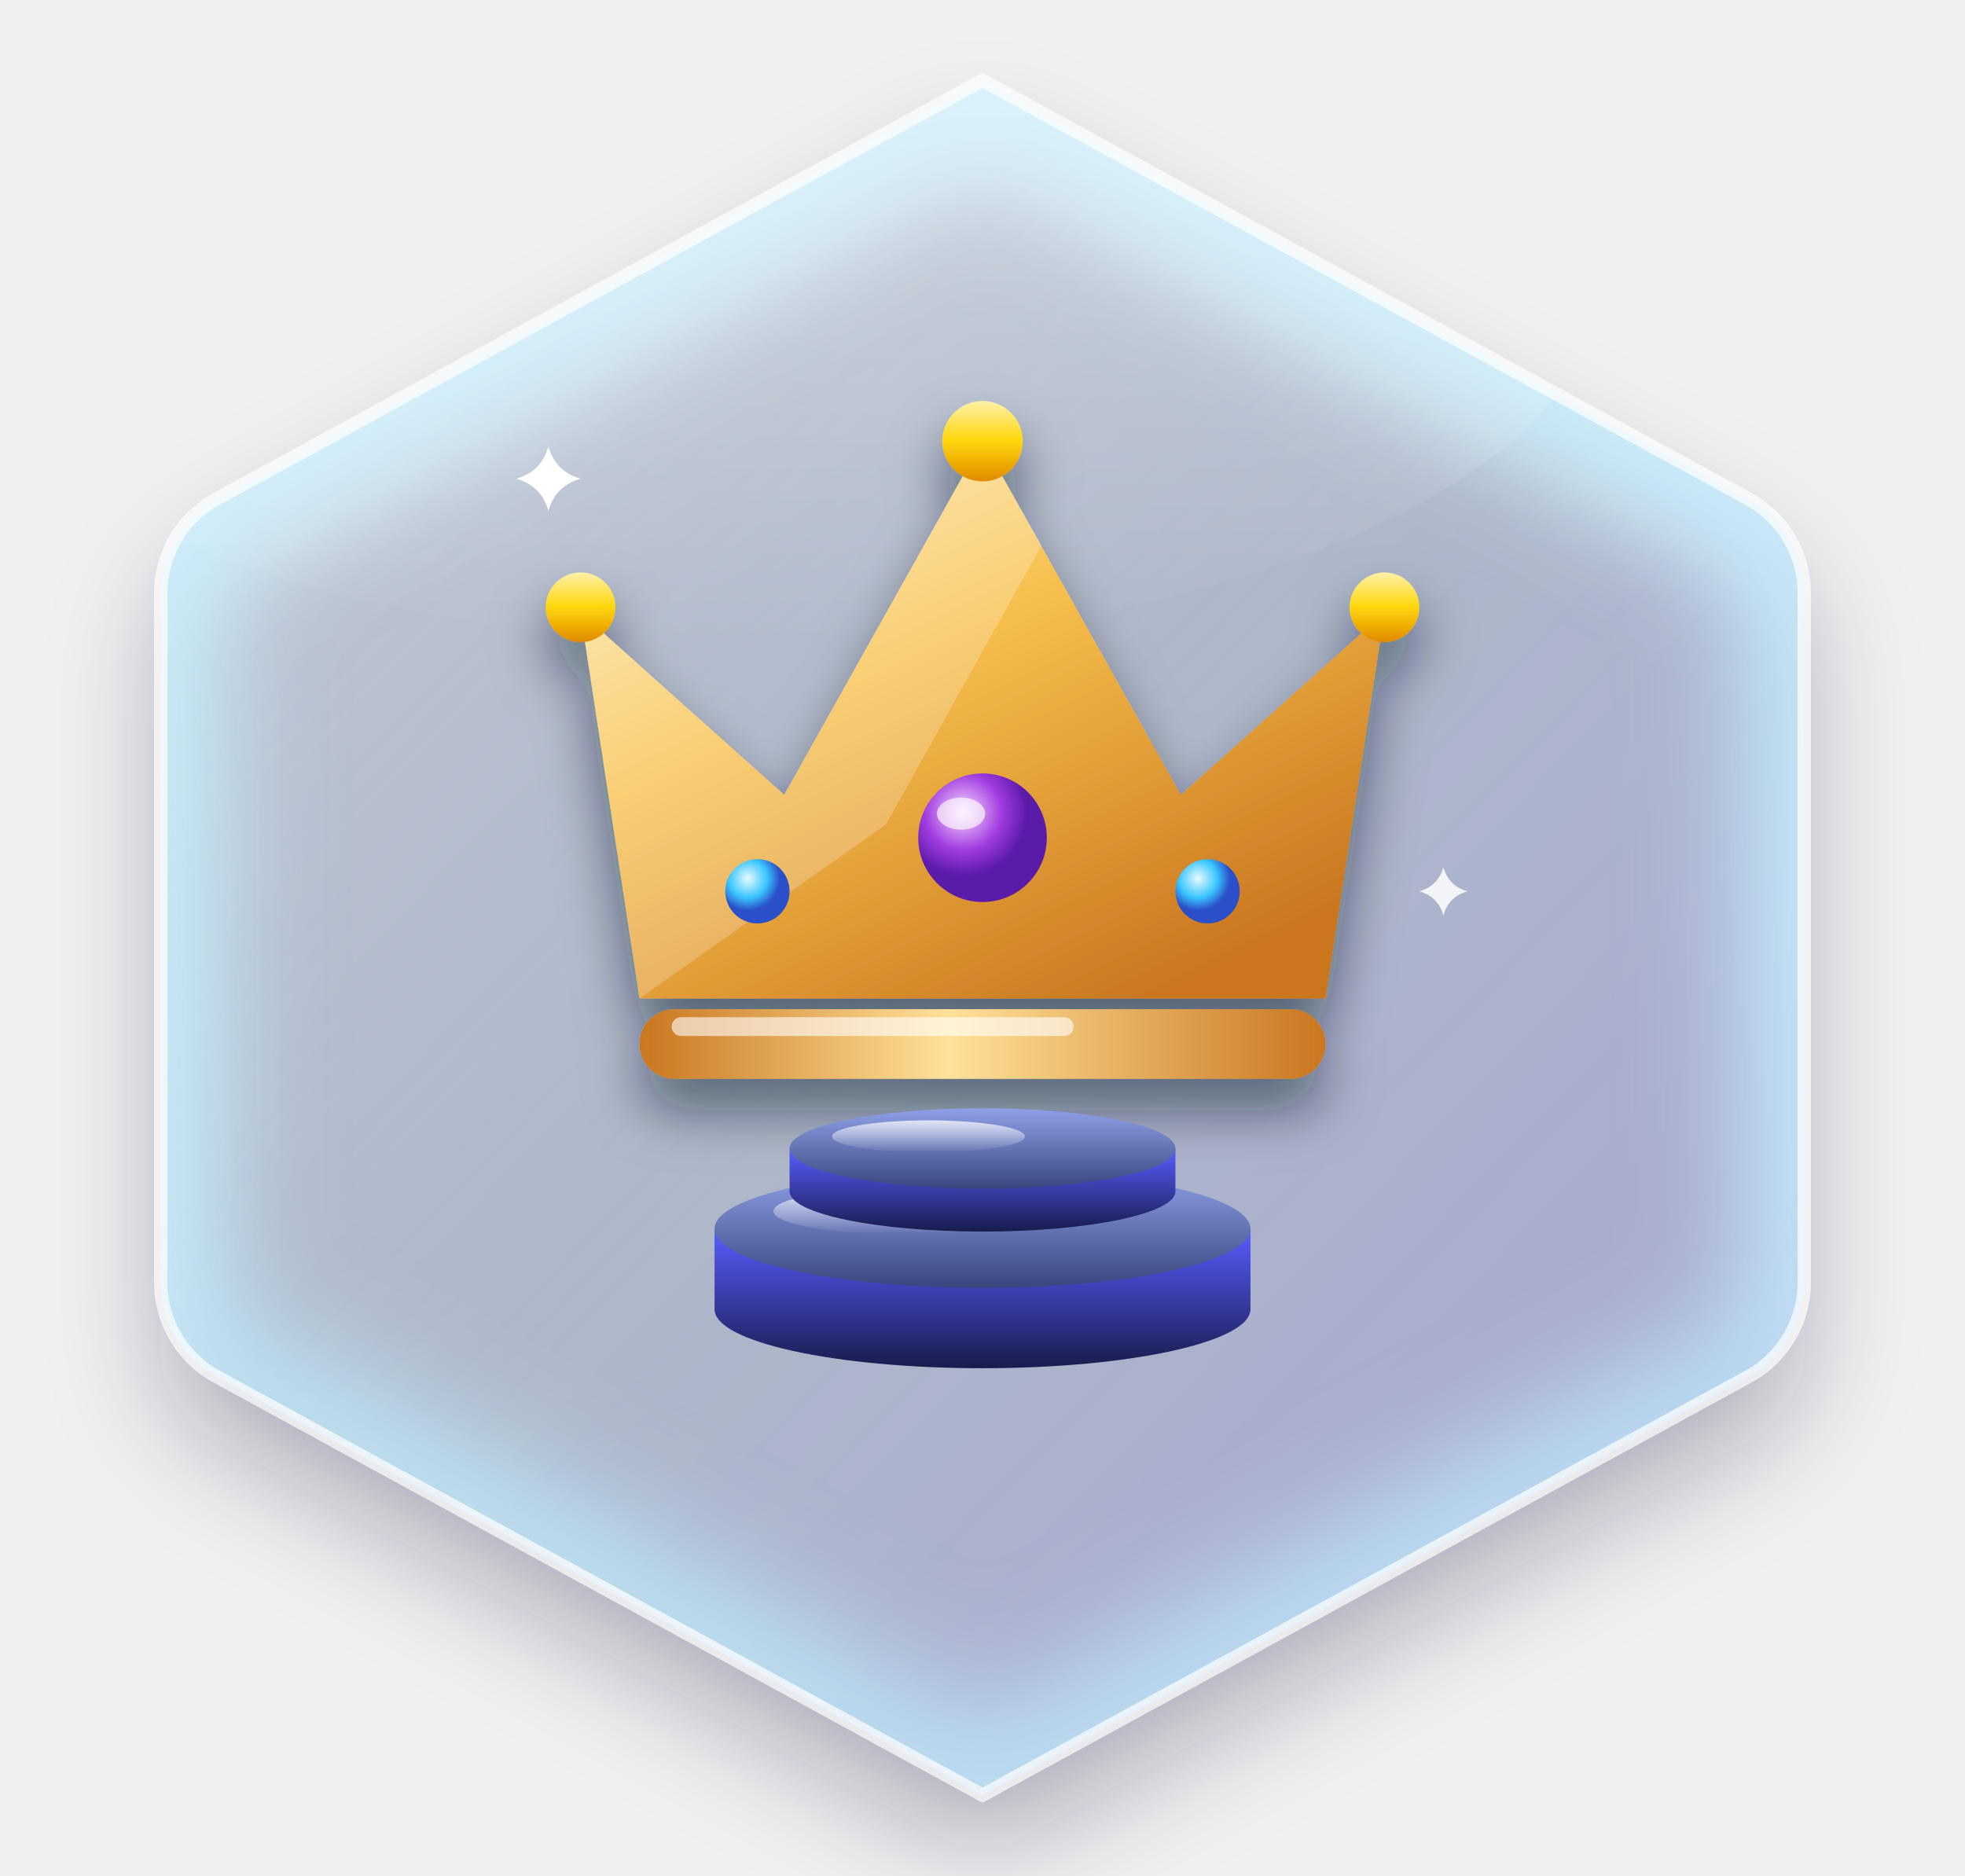
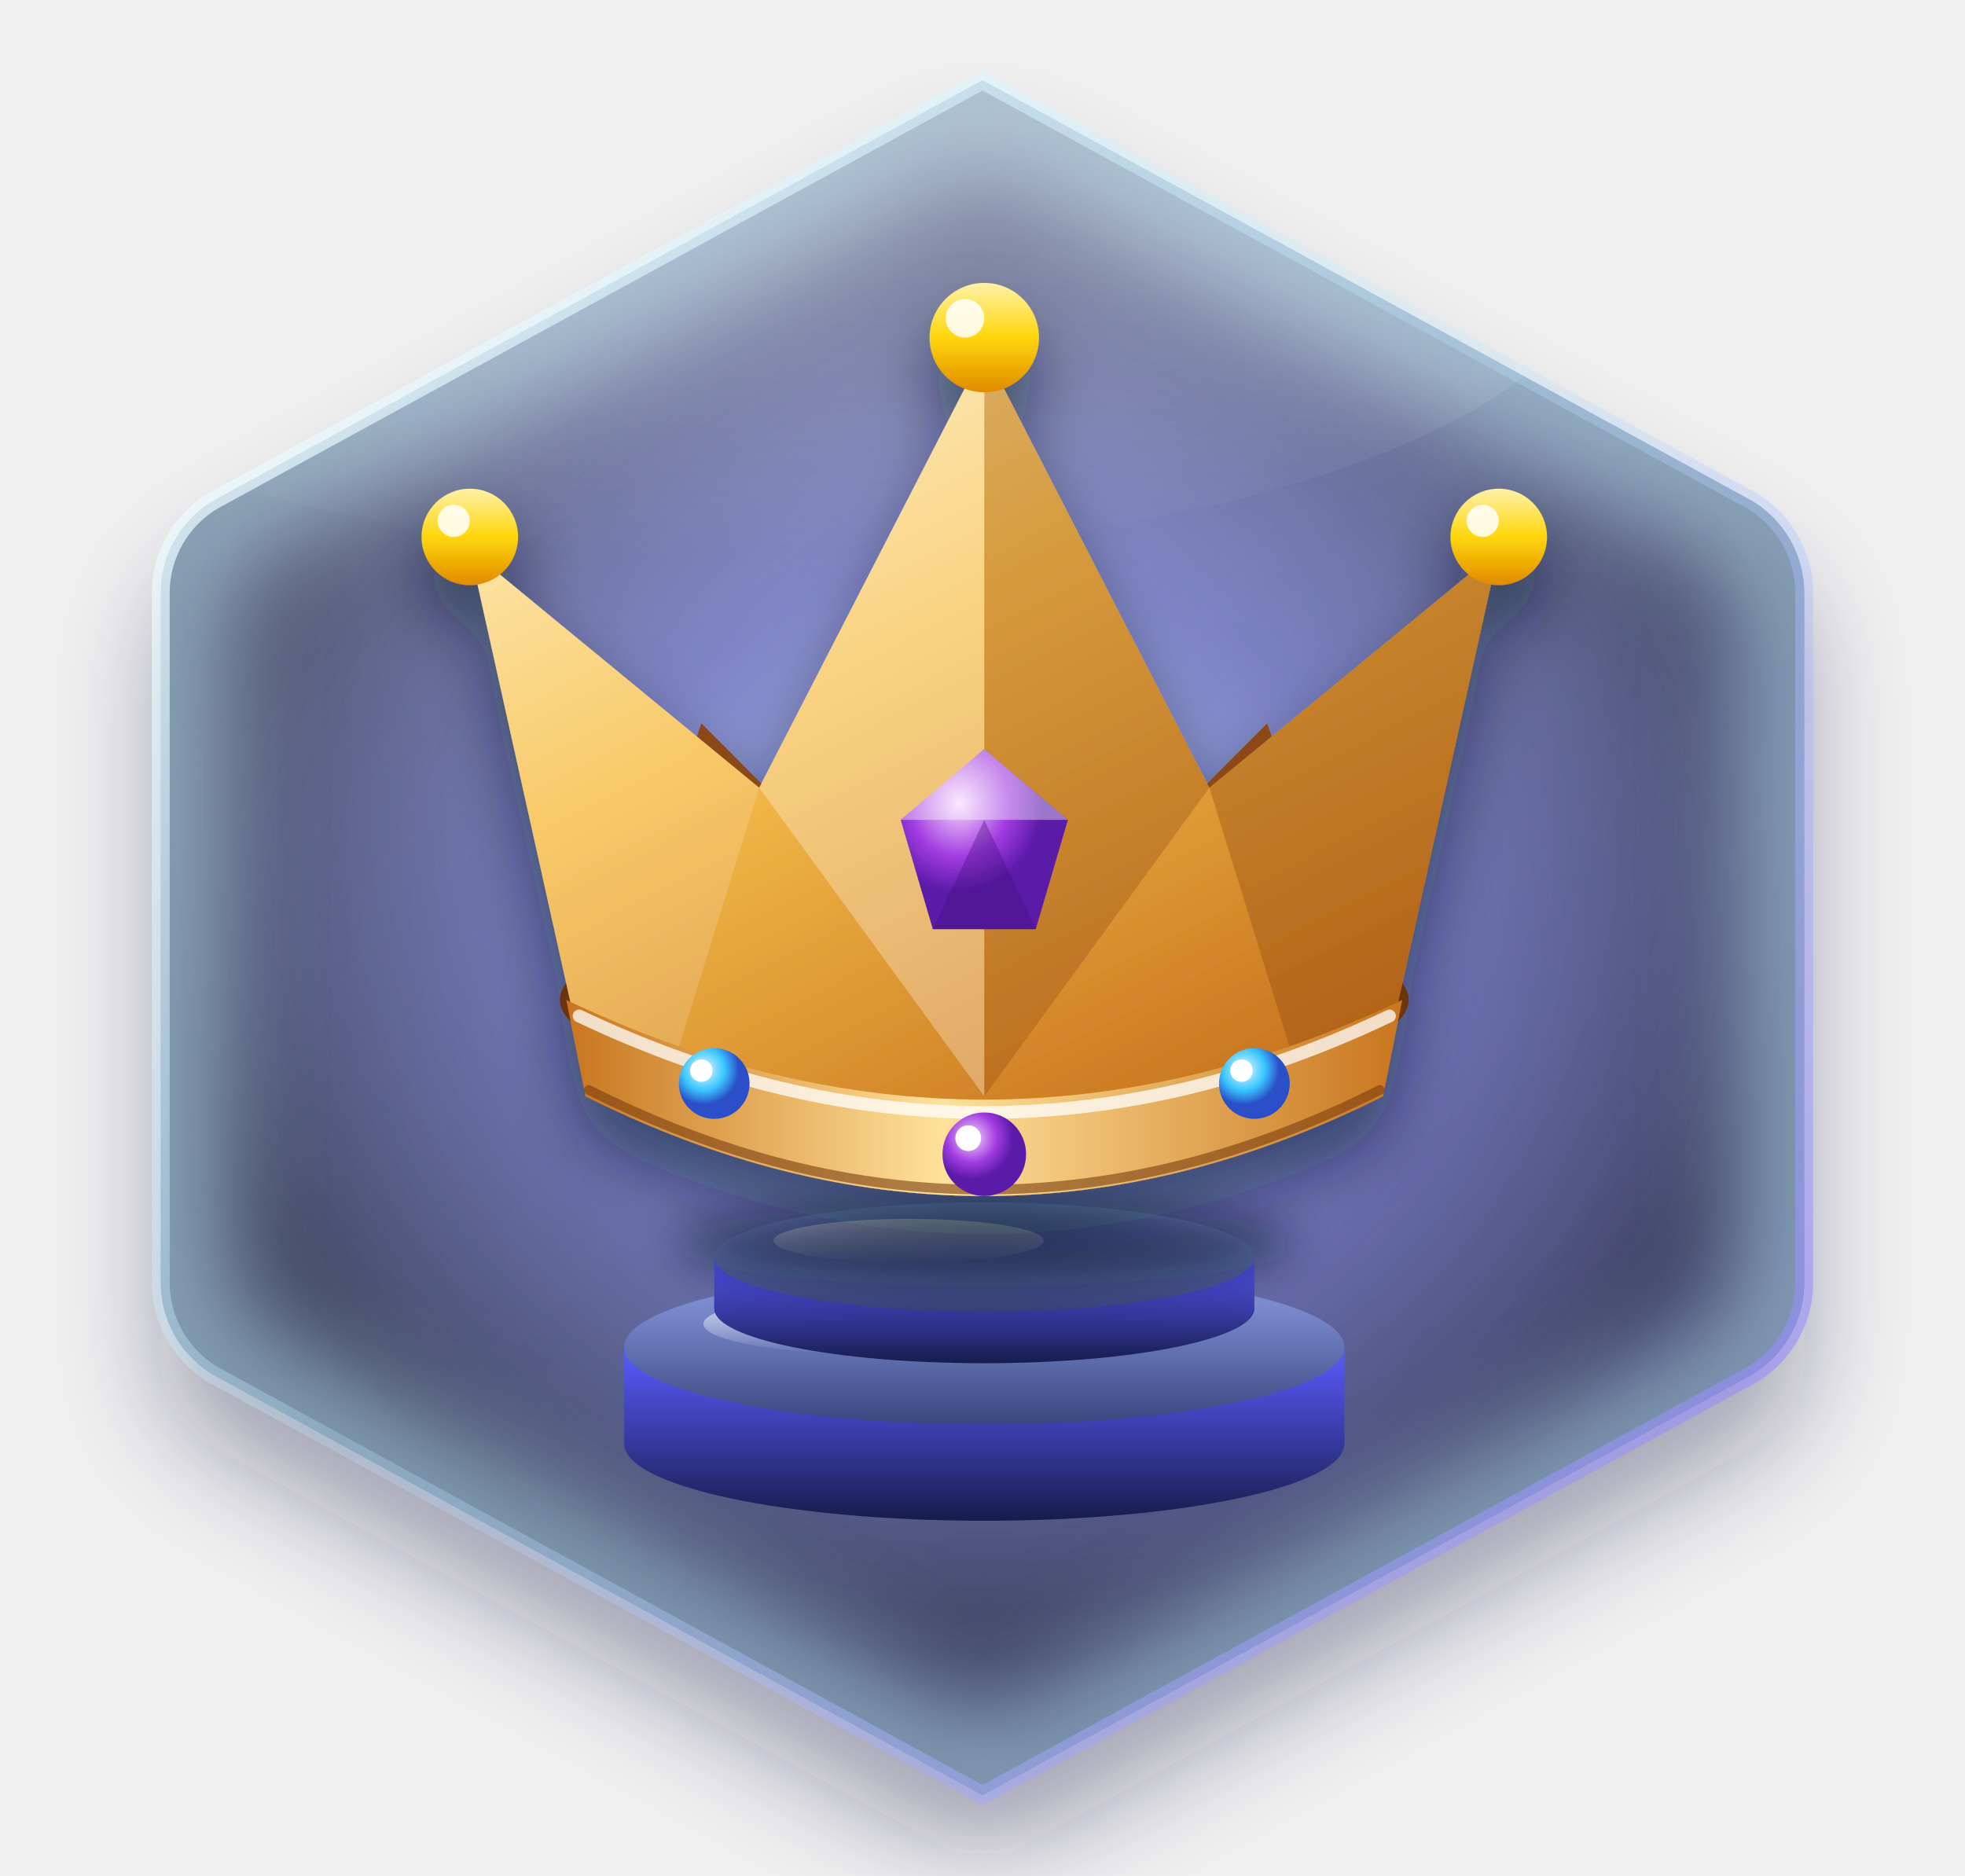
<svg xmlns="http://www.w3.org/2000/svg" width="440" height="420" viewBox="0 0 440 420">
  <defs>
    <linearGradient id="crown" x1="0" y1="0" x2=".7" y2="1">
      <stop offset="0" stop-color="#fff3c4" />
      <stop offset=".45" stop-color="#f7c04d" />
      <stop offset="1" stop-color="#c9761f" />
    </linearGradient>
    <linearGradient id="band" x1="0" y1="0" x2="1" y2="0">
      <stop offset="0" stop-color="#c9761f" />
      <stop offset=".45" stop-color="#ffe19a" />
      <stop offset="1" stop-color="#c9761f" />
    </linearGradient>
    <linearGradient id="gold" x1="0" y1="0" x2="0" y2="1">
      <stop offset="0" stop-color="#FFF1A8" />
      <stop offset=".5" stop-color="#FFD60A" />
      <stop offset="1" stop-color="#E08A00" />
    </linearGradient>
    <radialGradient id="gem" cx=".35" cy=".3">
      <stop offset="0" stop-color="#f7d9ff" />
      <stop offset=".6" stop-color="#a13be0" />
      <stop offset="1" stop-color="#5a1aa8" />
    </radialGradient>
    <radialGradient id="gemc" cx=".35" cy=".3">
      <stop offset="0" stop-color="#e6fbff" />
      <stop offset=".6" stop-color="#39c5ff" />
      <stop offset="1" stop-color="#2a4fc8" />
    </radialGradient>
    <linearGradient id="plinth" x1="0" y1="0" x2="0" y2="1">
      <stop offset="0" stop-color="#8fa0e8" />
      <stop offset="1" stop-color="#39467e" />
    </linearGradient>
    <linearGradient id="steel" x1="0" y1="0" x2="0" y2="1">
      <stop offset="0" stop-color="#ffffff" />
      <stop offset=".6" stop-color="#d7def8" />
      <stop offset="1" stop-color="#8fa0e8" />
    </linearGradient>
    <linearGradient id="deep" x1="0" y1="0" x2="0" y2="1">
      <stop offset="0" stop-color="#5a5cff" />
      <stop offset="1" stop-color="#171c4d" />
    </linearGradient>
    <linearGradient id="violet" x1="0" y1="0" x2="1" y2="1">
      <stop offset="0" stop-color="#8a6bff" />
      <stop offset="1" stop-color="#39308f" />
    </linearGradient>
    <linearGradient id="cyan" x1="0" y1="0" x2="1" y2="1">
      <stop offset="0" stop-color="#7fe3ff" />
      <stop offset="1" stop-color="#2a6fe0" />
    </linearGradient>
    <linearGradient id="gloss" x1="0" y1="0" x2="0" y2="1">
      <stop offset="0" stop-color="#fff" stop-opacity=".75" />
      <stop offset="1" stop-color="#fff" stop-opacity="0" />
    </linearGradient>
    <radialGradient id="lens" cx=".4" cy=".35">
      <stop offset="0" stop-color="#e6fbff" stop-opacity=".85" />
      <stop offset="1" stop-color="#39c5ff" stop-opacity=".35" />
    </radialGradient>
    <linearGradient id="pane" x1="0" y1="0" x2="1" y2="1">
      <stop offset="0" stop-color="#ffffff" stop-opacity=".34" />
      <stop offset=".5" stop-color="#9fd8ff" stop-opacity=".16" />
      <stop offset="1" stop-color="#8a6bff" stop-opacity=".3" />
    </linearGradient>
+     <radialGradient id="back" cx=".5" cy=".5">
+       <stop offset="0" stop-color="#bfeeff" stop-opacity=".75" />
+       <stop offset=".55" stop-color="#7a7dff" stop-opacity=".3" />
+       <stop offset="1" stop-color="#7a7dff" stop-opacity="0" />
+     </radialGradient>
+     <radialGradient id="well" cx=".5" cy=".42">
+       <stop offset="0" stop-color="#2a2f8c" stop-opacity=".1" />
+       <stop offset="1" stop-color="#050828" stop-opacity=".62" />
+     </radialGradient>
+     <linearGradient id="edgelit" x1="0" y1="0" x2="1" y2="1">
+       <stop offset="0" stop-color="#fff" stop-opacity=".95" />
+       <stop offset=".45" stop-color="#bfeeff" stop-opacity=".25" />
+       <stop offset="1" stop-color="#8a6bff" stop-opacity=".7" />
+     </linearGradient>
+     <filter id="contact" x="-30%" y="-100%" width="160%" height="300%">
+       <feGaussianBlur stdDeviation="7" />
+     </filter>
    <filter id="soft" x="-30%" y="-30%" width="160%" height="160%">
      <feGaussianBlur stdDeviation="12" />
    </filter>
    <filter id="lift" x="-20%" y="-20%" width="140%" height="150%">
      <feDropShadow dx="0" dy="12" stdDeviation="10" flood-color="#060920" flood-opacity=".5" />
    </filter>
  </defs>
  <clipPath id="gc">
    <path d="M220 18L392 112a24 24 0 0 1 12 21v154a24 24 0 0 1-12 21L220 402 48 308a24 24 0 0 1-12-21V133a24 24 0 0 1 12-21z" />
  </clipPath>
-   <path d="M220 18L392 112a24 24 0 0 1 12 21v154a24 24 0 0 1-12 21L220 402 48 308a24 24 0 0 1-12-21V133a24 24 0 0 1 12-21z" fill="#0a1040" opacity=".28" transform="translate(0 14)" filter="url(#soft)" />
+   <path d="M220 18L392 112a24 24 0 0 1 12 21v154a24 24 0 0 1-12 21L220 402 48 308a24 24 0 0 1-12-21V133a24 24 0 0 1 12-21z" fill="#0a1040" opacity=".34" transform="translate(0 16)" filter="url(#soft)" />
  <path d="M220 18L392 112a24 24 0 0 1 12 21v154a24 24 0 0 1-12 21L220 402 48 308a24 24 0 0 1-12-21V133a24 24 0 0 1 12-21z" fill="url(#pane)" />
+   <path d="M220 18L392 112a24 24 0 0 1 12 21v154a24 24 0 0 1-12 21L220 402 48 308a24 24 0 0 1-12-21V133a24 24 0 0 1 12-21z" fill="url(#well)" />
  <g clip-path="url(#gc)">
-     <path d="M220 18L392 112a24 24 0 0 1 12 21v154a24 24 0 0 1-12 21L220 402 48 308a24 24 0 0 1-12-21V133a24 24 0 0 1 12-21z" fill="none" stroke="#bfeeff" stroke-opacity=".75" stroke-width="30" filter="url(#soft)" />
-     <ellipse cx="170" cy="60" rx="190" ry="84" fill="url(#gloss)" opacity=".5" />
+     <path d="M220 18L392 112a24 24 0 0 1 12 21v154a24 24 0 0 1-12 21L220 402 48 308a24 24 0 0 1-12-21V133a24 24 0 0 1 12-21z" fill="none" stroke="#bfeeff" stroke-opacity=".6" stroke-width="26" filter="url(#soft)" />
+     <ellipse cx="220" cy="210" rx="170" ry="150" fill="url(#back)" />
+     <ellipse cx="170" cy="54" rx="190" ry="70" fill="url(#gloss)" opacity=".42" />
  </g>
-   <path d="M220 18L392 112a24 24 0 0 1 12 21v154a24 24 0 0 1-12 21L220 402 48 308a24 24 0 0 1-12-21V133a24 24 0 0 1 12-21z" fill="none" stroke="#ffffff" stroke-opacity=".7" stroke-width="3" />
-   <g transform="translate(88 82) scale(.6)">
+   <path d="M220 18L392 112a24 24 0 0 1 12 21v154a24 24 0 0 1-12 21L220 402 48 308a24 24 0 0 1-12-21V133a24 24 0 0 1 12-21z" fill="none" stroke="url(#edgelit)" stroke-width="4" />
+   <g transform="translate(62 54) scale(.72)">
+     <path d="M108 344v30a112 24 0 0 0 224 0v-30z" fill="url(#deep)" />
+     <ellipse cx="220" cy="344" rx="112" ry="24" fill="url(#plinth)" />
+     <ellipse cx="188.64" cy="336.8" rx="56.0" ry="9.6" fill="url(#gloss)" />
+     <path d="M136 316v16a84 17 0 0 0 168 0v-16z" fill="url(#deep)" />
+     <ellipse cx="220" cy="316" rx="84" ry="17" fill="url(#plinth)" />
+     <ellipse cx="196.48" cy="310.9" rx="42.0" ry="6.8" fill="url(#gloss)" />
+     <ellipse cx="220" cy="312" rx="96" ry="13" fill="#060920" opacity=".55" filter="url(#contact)" />
    <g filter="url(#lift)">
-       <path d="M92 236L70 92l76 68 74-132 74 132 76-68-22 144z" fill="url(#crown)" />
-       <path d="M92 236L70 92l76 68 74-132 22 39-58 104z" fill="#fff" opacity=".22" />
-       <circle cx="70" cy="90" r="13" fill="url(#gold)" />
-       <circle cx="220" cy="28" r="15" fill="url(#gold)" />
-       <circle cx="370" cy="90" r="13" fill="url(#gold)" />
-       <circle cx="220" cy="176" r="24" fill="url(#gem)" />
-       <ellipse cx="212" cy="167" rx="9" ry="6" fill="#fff" opacity=".65" />
-       <circle cx="136" cy="196" r="12" fill="url(#gemc)" />
-       <circle cx="304" cy="196" r="12" fill="url(#gemc)" />
-       <rect x="92" y="240" width="256" height="26" rx="13" fill="url(#band)" />
-       <rect x="104" y="243" width="150" height="7" rx="3.5" fill="#fff" opacity=".6" />
+       <ellipse cx="220" cy="236" rx="132" ry="30" fill="#6b3410" />
+       <path d="M104 232L132 150l44 44 44-78 44 78 44-44 28 82z" fill="#8a4a16" />
+       <path d="M92 240L60 96l90 74 70-136 70 136 90-74-32 144Q220 300 92 240z" fill="url(#crown)" />
+       <path d="M220 34l-70 136 70 96z" fill="#fff" opacity=".3" />
+       <path d="M220 34l70 136-70 96z" fill="#8a4210" opacity=".3" />
+       <path d="M60 96l90 74-26 84-32-14z" fill="#fff" opacity=".16" />
+       <path d="M380 96l-90 74 26 84 32-14z" fill="#8a4210" opacity=".34" />
+       <path d="M90 236Q220 298 350 236L344 266Q220 328 96 266z" fill="url(#band)" />
+       <path d="M94 241Q220 301 346 241" fill="none" stroke="#fff" stroke-opacity=".75" stroke-width="4" stroke-linecap="round" />
+       <path d="M97 264Q220 326 343 264" fill="none" stroke="#7a3f10" stroke-opacity=".6" stroke-width="3" stroke-linecap="round" />
+       <circle cx="60" cy="92" r="15" fill="url(#gold)" />
+       <circle cx="220" cy="30" r="17" fill="url(#gold)" />
+       <circle cx="380" cy="92" r="15" fill="url(#gold)" />
+       <circle cx="55" cy="87" r="5" fill="#fff" opacity=".85" />
+       <circle cx="214" cy="24" r="6" fill="#fff" opacity=".85" />
+       <circle cx="375" cy="87" r="5" fill="#fff" opacity=".85" />
+       <path d="M220 158l26 22-10 34h-32l-10-34z" fill="url(#gem)" />
+       <path d="M220 158l26 22h-52z" fill="#fff" opacity=".4" />
+       <path d="M204 214l16-34 16 34z" fill="#3b0f78" opacity=".35" />
+       <circle cx="136" cy="262" r="11" fill="url(#gemc)" />
+       <circle cx="304" cy="262" r="11" fill="url(#gemc)" />
+       <circle cx="220" cy="284" r="13" fill="url(#gem)" />
+       <circle cx="132" cy="258" r="3.5" fill="#fff" />
+       <circle cx="300" cy="258" r="3.5" fill="#fff" />
+       <circle cx="215" cy="279" r="4" fill="#fff" />
    </g>
-     <path d="M120 322v30a100 22 0 0 0 200 0v-30z" fill="url(#deep)" />
-     <ellipse cx="220" cy="322" rx="100" ry="22" fill="url(#plinth)" />
-     <ellipse cx="192.0" cy="315.4" rx="50.0" ry="8.8" fill="url(#gloss)" />
-     <path d="M148 292v16a72 15 0 0 0 144 0v-16z" fill="url(#deep)" />
-     <ellipse cx="220" cy="292" rx="72" ry="15" fill="url(#plinth)" />
-     <ellipse cx="199.84" cy="287.5" rx="36.0" ry="6.0" fill="url(#gloss)" />
-     <path d="M58 30Q60.64 39.36 70 42Q60.64 44.64 58 54Q55.36 44.64 46 42Q55.36 39.36 58 30Z" fill="#fff" opacity="1" />
-     <path d="M392 187Q393.98 194.02 401 196Q393.98 197.98 392 205Q390.02 197.98 383 196Q390.02 194.02 392 187Z" fill="#fff" opacity="0.85" />
  </g>
</svg>
